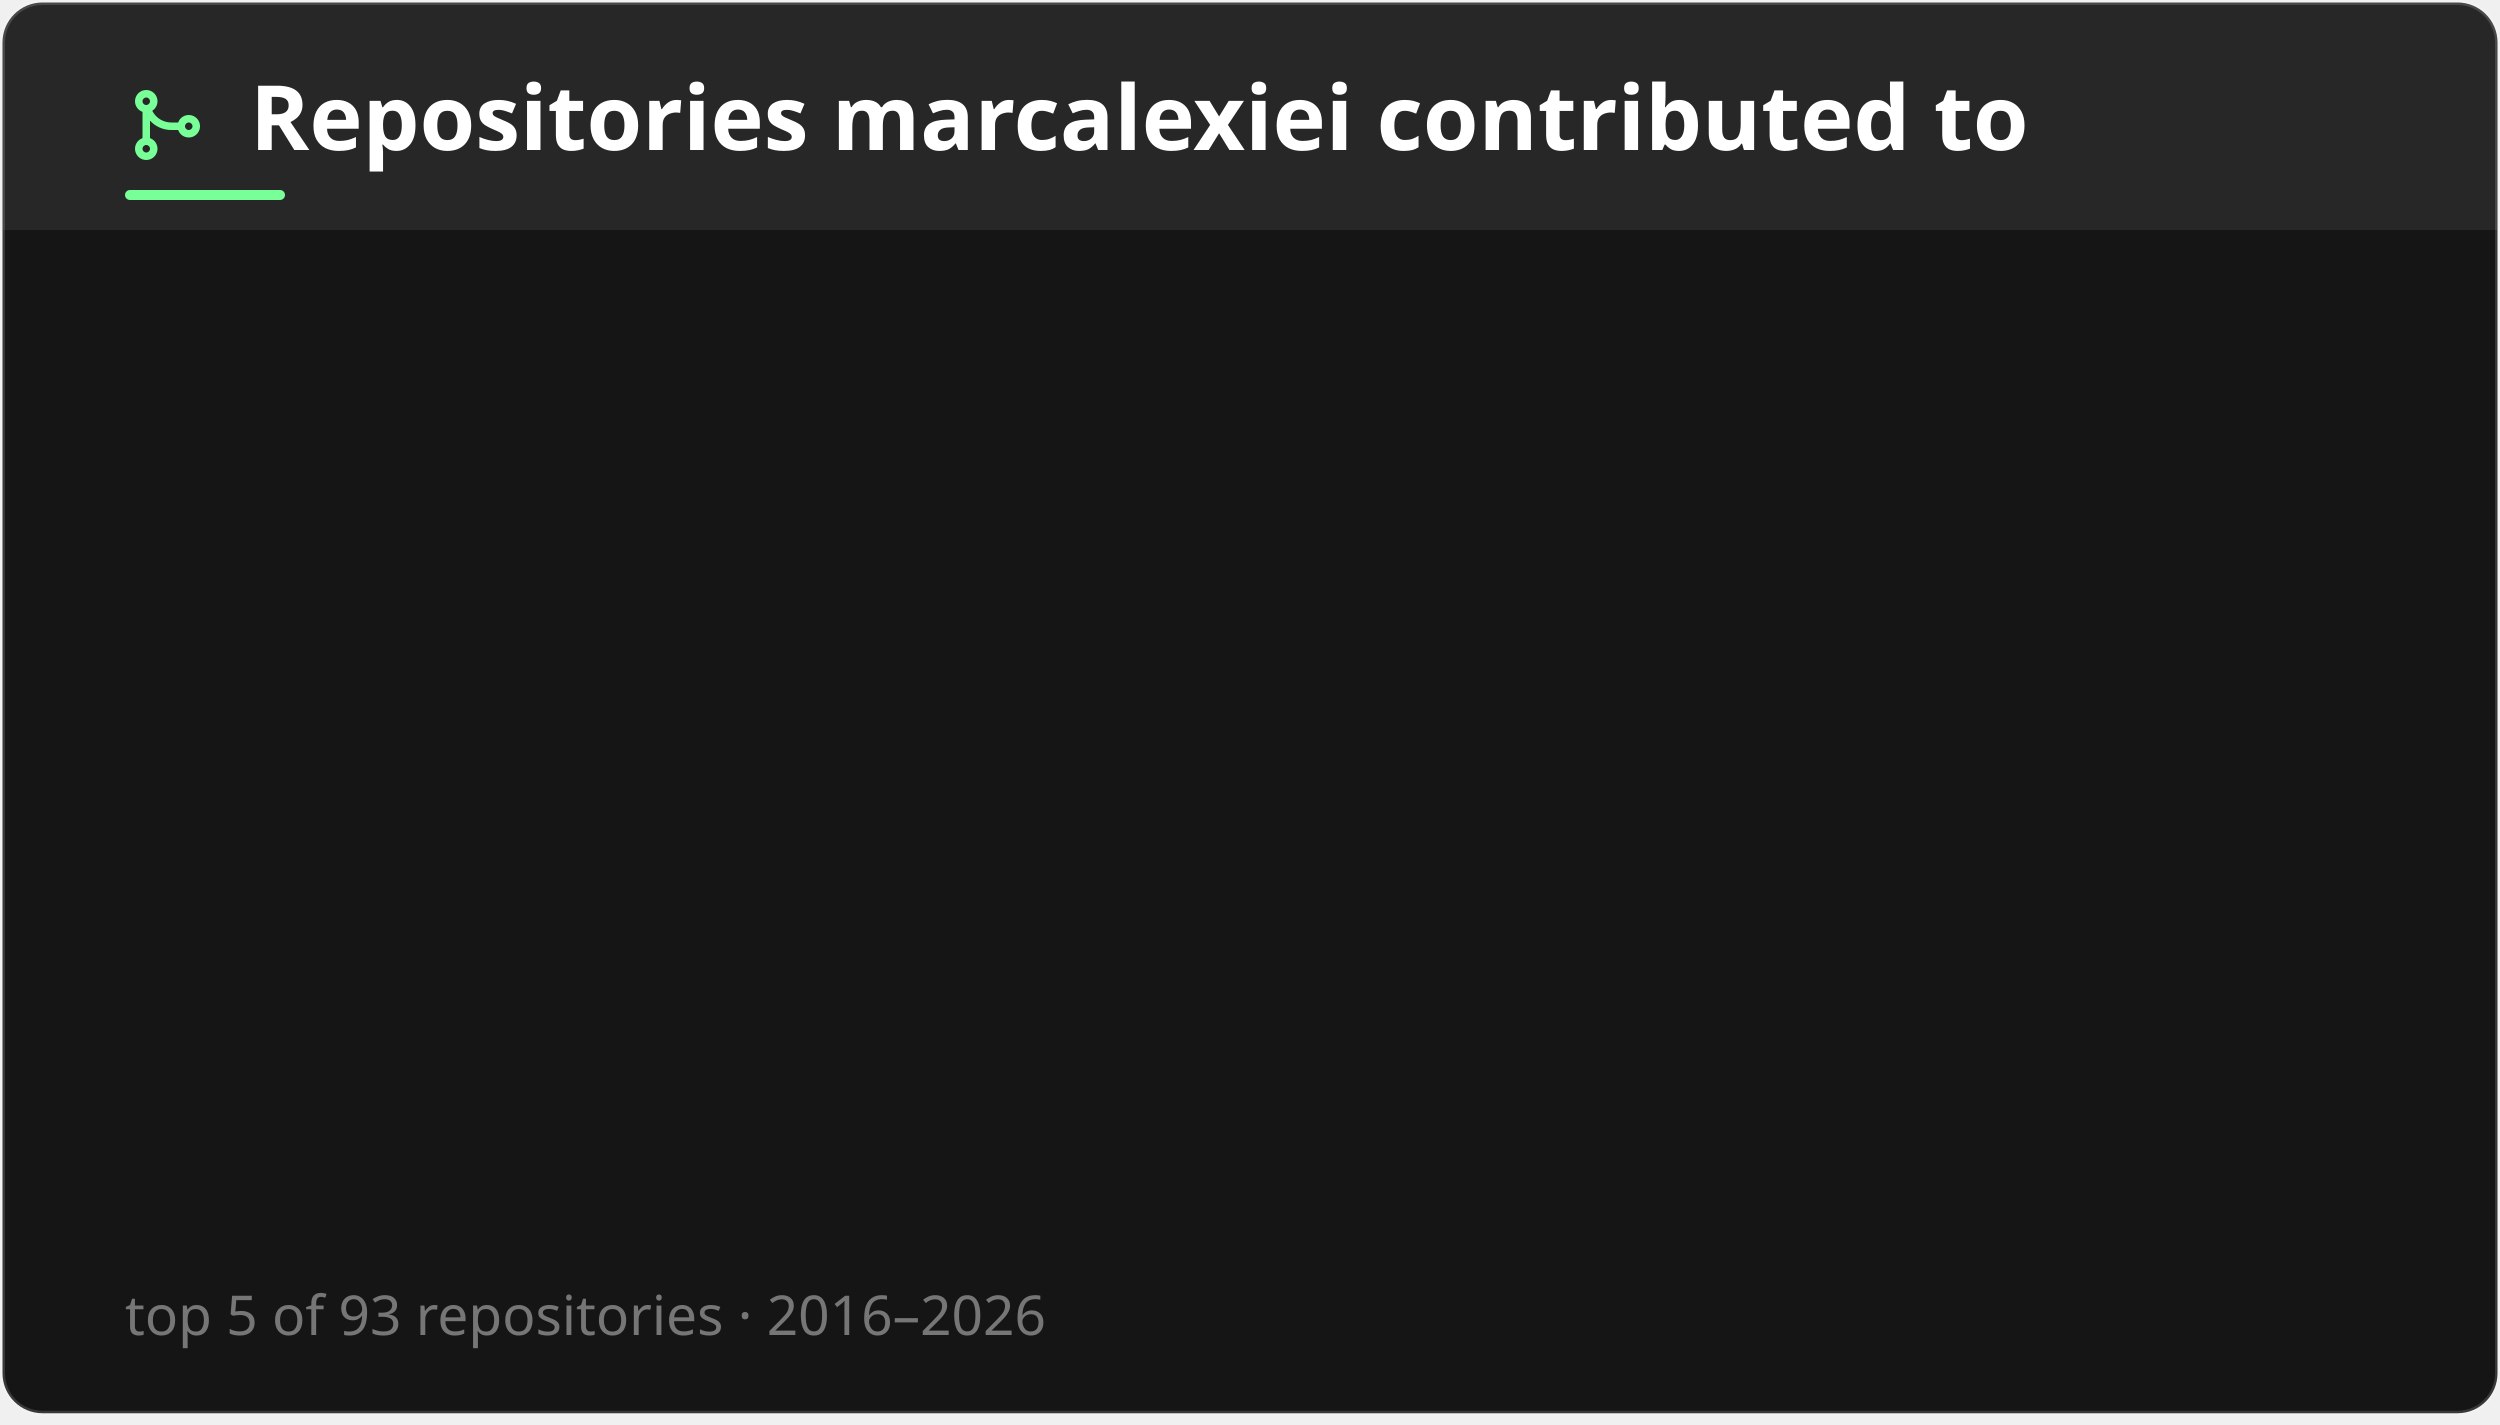
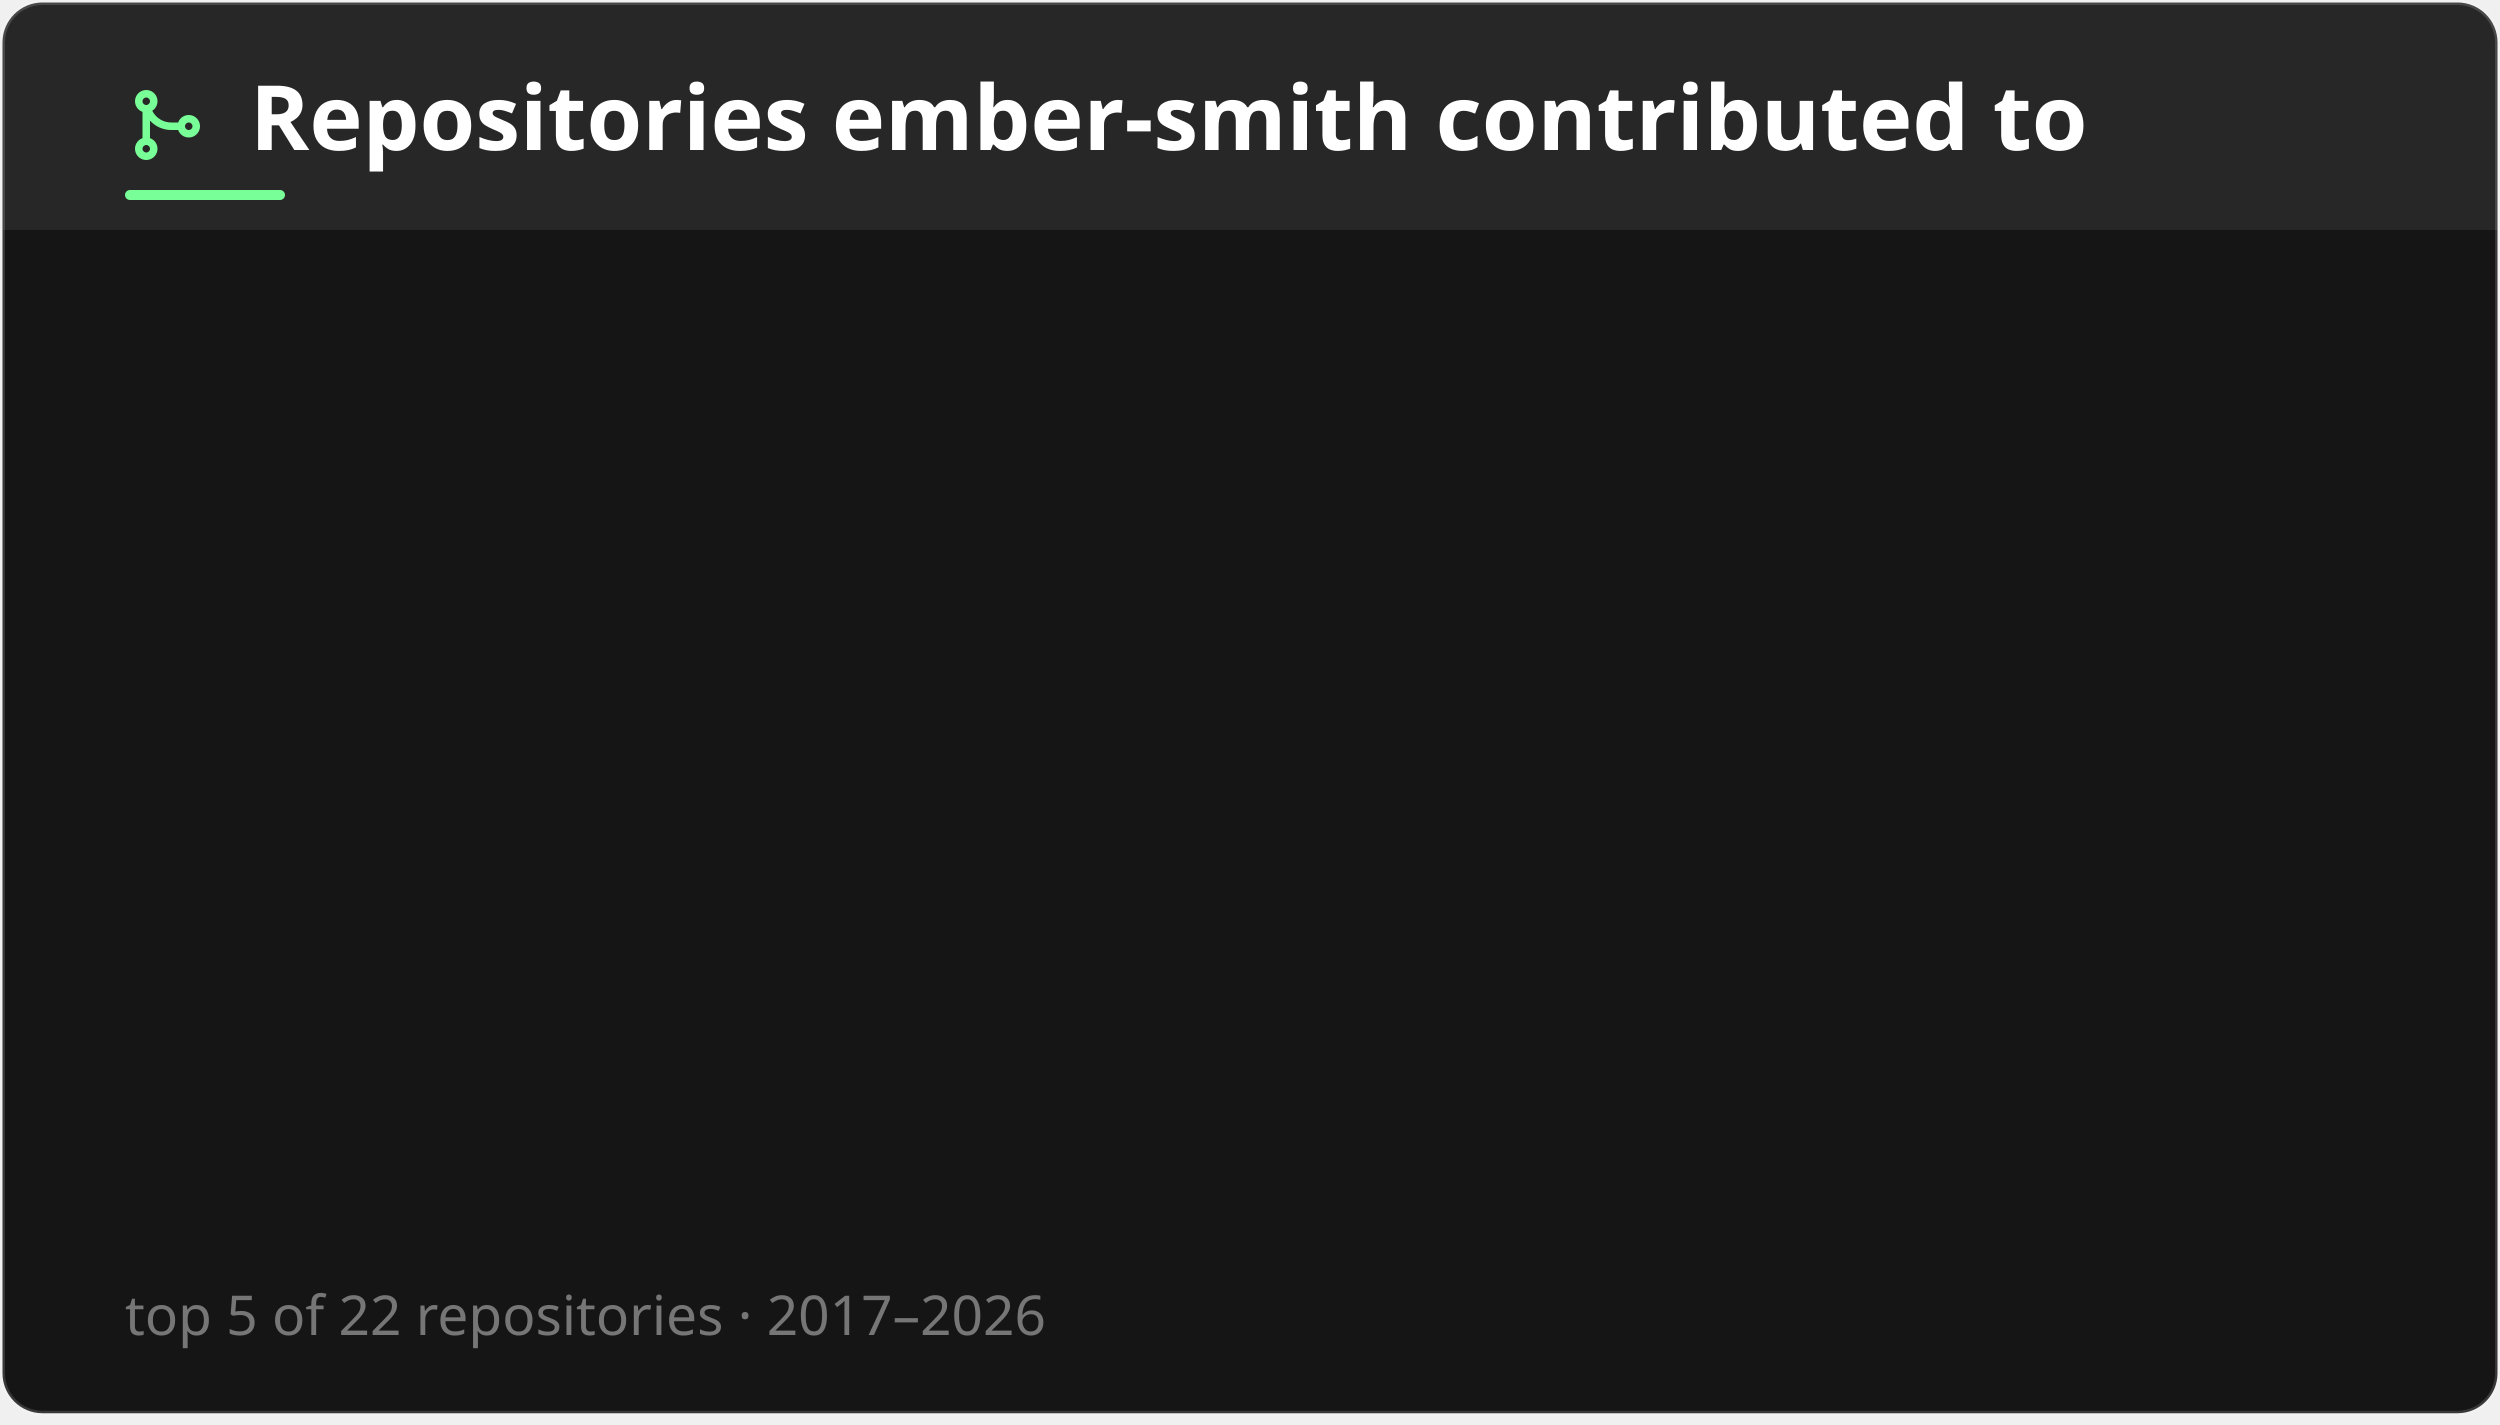
<svg xmlns="http://www.w3.org/2000/svg" width="500" height="285" viewBox="0 0 500 285" fill="none" role="img" aria-labelledby="title-id desc-id">
  <style>
    .header {
      font: 600 18px 'Segoe UI', Ubuntu, "Helvetica Neue", Sans-Serif;
      fill: #fff;
      animation: fadeInAnimation 0.8s ease-in-out forwards;
    }
    /* The icon reads against the title rather than with it, so it keeps its own color. */
    .title-icon {
      fill: #79ff97;
      animation: fadeInAnimation 0.8s ease-in-out forwards;
    }
    .title-accent {
      fill: #79ff97;
      animation: fadeInAnimation 0.8s ease-in-out forwards;
    }
    .title-band {
      fill: #fff;
      opacity: 0.08;
    }
    @supports(-moz-appearance: auto) {
      /* Selector detects Firefox */
      .header {
        font-size: 15.5px;
      }
    }
    @keyframes growWidthAnimation {
      from {
        width: 0;
      }
      to {
        width: 100%;
      }
    }
    .repo-name {
      font: 400 13px 'Segoe UI', Ubuntu, "Helvetica Neue", Sans-Serif;
      fill: #9f9f9f;
    }
    .count {
      font: 600 13px 'Segoe UI', Ubuntu, "Helvetica Neue", Sans-Serif;
      fill: #9f9f9f;
      font-variant-numeric: tabular-nums;
    }
    .footer {
      font: 400 11px 'Segoe UI', Ubuntu, "Helvetica Neue", Sans-Serif;
      fill: #9f9f9f;
      opacity: 0.7;
    }
    @supports(-moz-appearance: auto) {
      /* Selector detects Firefox */
      .repo-name {
        font-size: 12px;
      }
      .count {
        font-size: 12px;
      }
    }
    .year-on {
      fill: #fff;
    }
    .year-off {
      fill: #9f9f9f;
      opacity: 0.25;
    }
    .progress-background {
      fill: #ddd;
    }
    .lang-progress {
      fill: #fff;
      animation: growWidthAnimation 0.6s ease-in-out forwards;
    }
    .stagger {
      opacity: 0;
      animation: fadeInAnimation 0.3s ease-in-out forwards;
    }
    .icon {
      fill: #79ff97;
      display: block;
    }
    /* Animations */
    @keyframes scaleInAnimation {
      from {
        transform: translate(-5px, 5px) scale(0);
      }
      to {
        transform: translate(-5px, 5px) scale(1);
      }
    }
    @keyframes fadeInAnimation {
      from {
        opacity: 0;
      }
      to {
        opacity: 1;
      }
    }
    @media (prefers-reduced-motion: reduce) {
      * {
        animation-duration: 0s !important;
        animation-delay: 0s !important;
      }
    }
  </style>
  <rect data-testid="card-bg" class="card-bg" x="0.5" y="0.5" rx="8" height="99%" stroke="#ffffff26" width="499" fill="#151515" stroke-opacity="1" />
  <path data-testid="title-band" class="title-band" d="M0.5 8.5a8 8 0 0 1 8 -8h483a8 8 0 0 1 8 8v37.5h-499z" />
  <g data-testid="card-title" transform="translate(25, 30)">
    <g>
      <svg class="title-icon" x="0" y="-13" viewBox="0 0 16 16" version="1.1" width="16" height="16">
        <path fill-rule="evenodd" d="M5.45 5.154A4.25 4.25 0 0 0 9.25 7.5h1.378a2.251 2.251 0 1 1 0 1.5H9.25A5.734 5.734 0 0 1 5 7.123v3.505a2.25 2.25 0 1 1-1.5 0V5.372a2.25 2.25 0 1 1 1.95-.218ZM4.25 13.5a.75.75 0 1 0 0-1.5.75.75 0 0 0 0 1.5Zm8.5-4.5a.75.75 0 1 0 0-1.5.75.75 0 0 0 0 1.5ZM5 3.25a.75.75 0 1 0 0 .005V3.25Z" />
      </svg>
    </g>
    <g transform="translate(25, 0)">
-       <text x="0" y="0" class="header" data-testid="header">Repositories marcalexiei contributed to</text>
+       <text x="0" y="0" class="header" data-testid="header">Repositories ember-smith contributed to</text>
    </g>
    <rect data-testid="title-accent" class="title-accent" x="0" y="8" width="32" height="2" rx="1" />
  </g>
  <g data-testid="main-card-body" transform="translate(0, 55)">
    <g data-testid="contributed-to-body" transform="translate(25, 0)">
      <g class="stagger" style="animation-delay: 450ms" transform="translate(0, 10)">
-         <text class="repo-name" data-testid="repo-name" x="0" y="0">stats-forge/github-stats-forge</text>
+         <text class="repo-name" data-testid="repo-name" x="0" y="0">forge-guild/crucible</text>
        <svg width="130" x="262" y="-9">
          <rect data-testid="progress-background" class="progress-background" rx="5" ry="5" x="0" y="0" width="130" height="8" />
          <svg data-testid="lang-progress" width="100%">
            <rect height="8" rx="5" ry="5" x="0" y="0" class="lang-progress" style="animation-delay: 450ms;" />
          </svg>
        </svg>
-         <text class="count" data-testid="repo-contributions" x="450" y="0" text-anchor="end">250</text>
+         <text class="count" data-testid="repo-contributions" x="450" y="0" text-anchor="end">383</text>
+         <g data-testid="year-strip" transform="translate(0, 8)">
+           <rect data-testid="year-off" class="year-off" x="0" y="0" width="7" height="7" rx="1" ry="1" />
+           <rect data-testid="year-on" class="year-on" x="10" y="0" width="7" height="7" rx="1" ry="1" />
+           <rect data-testid="year-on" class="year-on" x="20" y="0" width="7" height="7" rx="1" ry="1" />
+           <rect data-testid="year-on" class="year-on" x="30" y="0" width="7" height="7" rx="1" ry="1" />
+           <rect data-testid="year-on" class="year-on" x="40" y="0" width="7" height="7" rx="1" ry="1" />
+           <rect data-testid="year-on" class="year-on" x="50" y="0" width="7" height="7" rx="1" ry="1" />
+           <rect data-testid="year-on" class="year-on" x="60" y="0" width="7" height="7" rx="1" ry="1" />
+           <rect data-testid="year-on" class="year-on" x="70" y="0" width="7" height="7" rx="1" ry="1" />
+           <rect data-testid="year-on" class="year-on" x="80" y="0" width="7" height="7" rx="1" ry="1" />
+           <rect data-testid="year-on" class="year-on" x="90" y="0" width="7" height="7" rx="1" ry="1" />
+         </g>
+       </g>
+       <g class="stagger" style="animation-delay: 600ms" transform="translate(0, 48)">
+         <text class="repo-name" data-testid="repo-name" x="0" y="0">forge-guild/hearth</text>
+         <svg width="130" x="262" y="-9">
+           <rect data-testid="progress-background" class="progress-background" rx="5" ry="5" x="0" y="0" width="130" height="8" />
+           <svg data-testid="lang-progress" width="44.648%">
+             <rect height="8" rx="5" ry="5" x="0" y="0" class="lang-progress" style="animation-delay: 600ms;" />
+           </svg>
+         </svg>
+         <text class="count" data-testid="repo-contributions" x="450" y="0" text-anchor="end">171</text>
+         <g data-testid="year-strip" transform="translate(0, 8)">
+           <rect data-testid="year-off" class="year-off" x="0" y="0" width="7" height="7" rx="1" ry="1" />
+           <rect data-testid="year-off" class="year-off" x="10" y="0" width="7" height="7" rx="1" ry="1" />
+           <rect data-testid="year-off" class="year-off" x="20" y="0" width="7" height="7" rx="1" ry="1" />
+           <rect data-testid="year-on" class="year-on" x="30" y="0" width="7" height="7" rx="1" ry="1" />
+           <rect data-testid="year-on" class="year-on" x="40" y="0" width="7" height="7" rx="1" ry="1" />
+           <rect data-testid="year-on" class="year-on" x="50" y="0" width="7" height="7" rx="1" ry="1" />
+           <rect data-testid="year-on" class="year-on" x="60" y="0" width="7" height="7" rx="1" ry="1" />
+           <rect data-testid="year-on" class="year-on" x="70" y="0" width="7" height="7" rx="1" ry="1" />
+           <rect data-testid="year-on" class="year-on" x="80" y="0" width="7" height="7" rx="1" ry="1" />
+           <rect data-testid="year-on" class="year-on" x="90" y="0" width="7" height="7" rx="1" ry="1" />
+         </g>
+       </g>
+       <g class="stagger" style="animation-delay: 750ms" transform="translate(0, 86)">
+         <text class="repo-name" data-testid="repo-name" x="0" y="0">tidewater/harbor</text>
+         <svg width="130" x="262" y="-9">
+           <rect data-testid="progress-background" class="progress-background" rx="5" ry="5" x="0" y="0" width="130" height="8" />
+           <svg data-testid="lang-progress" width="35.248%">
+             <rect height="8" rx="5" ry="5" x="0" y="0" class="lang-progress" style="animation-delay: 750ms;" />
+           </svg>
+         </svg>
+         <text class="count" data-testid="repo-contributions" x="450" y="0" text-anchor="end">135</text>
        <g data-testid="year-strip" transform="translate(0, 8)">
          <rect data-testid="year-off" class="year-off" x="0" y="0" width="7" height="7" rx="1" ry="1" />
          <rect data-testid="year-off" class="year-off" x="10" y="0" width="7" height="7" rx="1" ry="1" />
          <rect data-testid="year-off" class="year-off" x="20" y="0" width="7" height="7" rx="1" ry="1" />
          <rect data-testid="year-off" class="year-off" x="30" y="0" width="7" height="7" rx="1" ry="1" />
          <rect data-testid="year-off" class="year-off" x="40" y="0" width="7" height="7" rx="1" ry="1" />
+           <rect data-testid="year-on" class="year-on" x="50" y="0" width="7" height="7" rx="1" ry="1" />
+           <rect data-testid="year-on" class="year-on" x="60" y="0" width="7" height="7" rx="1" ry="1" />
+           <rect data-testid="year-on" class="year-on" x="70" y="0" width="7" height="7" rx="1" ry="1" />
+           <rect data-testid="year-on" class="year-on" x="80" y="0" width="7" height="7" rx="1" ry="1" />
+           <rect data-testid="year-on" class="year-on" x="90" y="0" width="7" height="7" rx="1" ry="1" />
+         </g>
+       </g>
+       <g class="stagger" style="animation-delay: 900ms" transform="translate(0, 124)">
+         <text class="repo-name" data-testid="repo-name" x="0" y="0">cobalt-collective/kiln</text>
+         <svg width="130" x="262" y="-9">
+           <rect data-testid="progress-background" class="progress-background" rx="5" ry="5" x="0" y="0" width="130" height="8" />
+           <svg data-testid="lang-progress" width="20.888%">
+             <rect height="8" rx="5" ry="5" x="0" y="0" class="lang-progress" style="animation-delay: 900ms;" />
+           </svg>
+         </svg>
+         <text class="count" data-testid="repo-contributions" x="450" y="0" text-anchor="end">80</text>
+         <g data-testid="year-strip" transform="translate(0, 8)">
+           <rect data-testid="year-off" class="year-off" x="0" y="0" width="7" height="7" rx="1" ry="1" />
+           <rect data-testid="year-off" class="year-off" x="10" y="0" width="7" height="7" rx="1" ry="1" />
+           <rect data-testid="year-on" class="year-on" x="20" y="0" width="7" height="7" rx="1" ry="1" />
+           <rect data-testid="year-on" class="year-on" x="30" y="0" width="7" height="7" rx="1" ry="1" />
+           <rect data-testid="year-on" class="year-on" x="40" y="0" width="7" height="7" rx="1" ry="1" />
+           <rect data-testid="year-on" class="year-on" x="50" y="0" width="7" height="7" rx="1" ry="1" />
+           <rect data-testid="year-on" class="year-on" x="60" y="0" width="7" height="7" rx="1" ry="1" />
+           <rect data-testid="year-off" class="year-off" x="70" y="0" width="7" height="7" rx="1" ry="1" />
+           <rect data-testid="year-off" class="year-off" x="80" y="0" width="7" height="7" rx="1" ry="1" />
+           <rect data-testid="year-off" class="year-off" x="90" y="0" width="7" height="7" rx="1" ry="1" />
+         </g>
+       </g>
+       <g class="stagger" style="animation-delay: 1050ms" transform="translate(0, 162)">
+         <text class="repo-name" data-testid="repo-name" x="0" y="0">lumen-labs/prism-ui</text>
+         <svg width="130" x="262" y="-9">
+           <rect data-testid="progress-background" class="progress-background" rx="5" ry="5" x="0" y="0" width="130" height="8" />
+           <svg data-testid="lang-progress" width="18.277%">
+             <rect height="8" rx="5" ry="5" x="0" y="0" class="lang-progress" style="animation-delay: 1050ms;" />
+           </svg>
+         </svg>
+         <text class="count" data-testid="repo-contributions" x="450" y="0" text-anchor="end">70</text>
+         <g data-testid="year-strip" transform="translate(0, 8)">
+           <rect data-testid="year-on" class="year-on" x="0" y="0" width="7" height="7" rx="1" ry="1" />
+           <rect data-testid="year-on" class="year-on" x="10" y="0" width="7" height="7" rx="1" ry="1" />
+           <rect data-testid="year-on" class="year-on" x="20" y="0" width="7" height="7" rx="1" ry="1" />
+           <rect data-testid="year-on" class="year-on" x="30" y="0" width="7" height="7" rx="1" ry="1" />
+           <rect data-testid="year-on" class="year-on" x="40" y="0" width="7" height="7" rx="1" ry="1" />
          <rect data-testid="year-off" class="year-off" x="50" y="0" width="7" height="7" rx="1" ry="1" />
          <rect data-testid="year-off" class="year-off" x="60" y="0" width="7" height="7" rx="1" ry="1" />
          <rect data-testid="year-off" class="year-off" x="70" y="0" width="7" height="7" rx="1" ry="1" />
          <rect data-testid="year-off" class="year-off" x="80" y="0" width="7" height="7" rx="1" ry="1" />
          <rect data-testid="year-off" class="year-off" x="90" y="0" width="7" height="7" rx="1" ry="1" />
-           <rect data-testid="year-on" class="year-on" x="100" y="0" width="7" height="7" rx="1" ry="1" />
-         </g>
-       </g>
-       <g class="stagger" style="animation-delay: 600ms" transform="translate(0, 48)">
-         <text class="repo-name" data-testid="repo-name" x="0" y="0">scalar/scalar</text>
-         <svg width="130" x="262" y="-9">
-           <rect data-testid="progress-background" class="progress-background" rx="5" ry="5" x="0" y="0" width="130" height="8" />
-           <svg data-testid="lang-progress" width="88.8%">
-             <rect height="8" rx="5" ry="5" x="0" y="0" class="lang-progress" style="animation-delay: 600ms;" />
-           </svg>
-         </svg>
-         <text class="count" data-testid="repo-contributions" x="450" y="0" text-anchor="end">222</text>
-         <g data-testid="year-strip" transform="translate(0, 8)">
-           <rect data-testid="year-off" class="year-off" x="0" y="0" width="7" height="7" rx="1" ry="1" />
-           <rect data-testid="year-off" class="year-off" x="10" y="0" width="7" height="7" rx="1" ry="1" />
-           <rect data-testid="year-off" class="year-off" x="20" y="0" width="7" height="7" rx="1" ry="1" />
-           <rect data-testid="year-off" class="year-off" x="30" y="0" width="7" height="7" rx="1" ry="1" />
-           <rect data-testid="year-off" class="year-off" x="40" y="0" width="7" height="7" rx="1" ry="1" />
-           <rect data-testid="year-off" class="year-off" x="50" y="0" width="7" height="7" rx="1" ry="1" />
-           <rect data-testid="year-off" class="year-off" x="60" y="0" width="7" height="7" rx="1" ry="1" />
-           <rect data-testid="year-off" class="year-off" x="70" y="0" width="7" height="7" rx="1" ry="1" />
-           <rect data-testid="year-off" class="year-off" x="80" y="0" width="7" height="7" rx="1" ry="1" />
-           <rect data-testid="year-on" class="year-on" x="90" y="0" width="7" height="7" rx="1" ry="1" />
-           <rect data-testid="year-on" class="year-on" x="100" y="0" width="7" height="7" rx="1" ry="1" />
-         </g>
-       </g>
-       <g class="stagger" style="animation-delay: 750ms" transform="translate(0, 86)">
-         <text class="repo-name" data-testid="repo-name" x="0" y="0">stats-forge/github-stats-forge-action</text>
-         <svg width="130" x="262" y="-9">
-           <rect data-testid="progress-background" class="progress-background" rx="5" ry="5" x="0" y="0" width="130" height="8" />
-           <svg data-testid="lang-progress" width="47.6%">
-             <rect height="8" rx="5" ry="5" x="0" y="0" class="lang-progress" style="animation-delay: 750ms;" />
-           </svg>
-         </svg>
-         <text class="count" data-testid="repo-contributions" x="450" y="0" text-anchor="end">119</text>
-         <g data-testid="year-strip" transform="translate(0, 8)">
-           <rect data-testid="year-off" class="year-off" x="0" y="0" width="7" height="7" rx="1" ry="1" />
-           <rect data-testid="year-off" class="year-off" x="10" y="0" width="7" height="7" rx="1" ry="1" />
-           <rect data-testid="year-off" class="year-off" x="20" y="0" width="7" height="7" rx="1" ry="1" />
-           <rect data-testid="year-off" class="year-off" x="30" y="0" width="7" height="7" rx="1" ry="1" />
-           <rect data-testid="year-off" class="year-off" x="40" y="0" width="7" height="7" rx="1" ry="1" />
-           <rect data-testid="year-off" class="year-off" x="50" y="0" width="7" height="7" rx="1" ry="1" />
-           <rect data-testid="year-off" class="year-off" x="60" y="0" width="7" height="7" rx="1" ry="1" />
-           <rect data-testid="year-off" class="year-off" x="70" y="0" width="7" height="7" rx="1" ry="1" />
-           <rect data-testid="year-off" class="year-off" x="80" y="0" width="7" height="7" rx="1" ry="1" />
-           <rect data-testid="year-off" class="year-off" x="90" y="0" width="7" height="7" rx="1" ry="1" />
-           <rect data-testid="year-on" class="year-on" x="100" y="0" width="7" height="7" rx="1" ry="1" />
-         </g>
-       </g>
-       <g class="stagger" style="animation-delay: 900ms" transform="translate(0, 124)">
-         <text class="repo-name" data-testid="repo-name" x="0" y="0">stats-organization/github-stats-extended</text>
-         <svg width="130" x="262" y="-9">
-           <rect data-testid="progress-background" class="progress-background" rx="5" ry="5" x="0" y="0" width="130" height="8" />
-           <svg data-testid="lang-progress" width="42.8%">
-             <rect height="8" rx="5" ry="5" x="0" y="0" class="lang-progress" style="animation-delay: 900ms;" />
-           </svg>
-         </svg>
-         <text class="count" data-testid="repo-contributions" x="450" y="0" text-anchor="end">107</text>
-         <g data-testid="year-strip" transform="translate(0, 8)">
-           <rect data-testid="year-off" class="year-off" x="0" y="0" width="7" height="7" rx="1" ry="1" />
-           <rect data-testid="year-off" class="year-off" x="10" y="0" width="7" height="7" rx="1" ry="1" />
-           <rect data-testid="year-off" class="year-off" x="20" y="0" width="7" height="7" rx="1" ry="1" />
-           <rect data-testid="year-off" class="year-off" x="30" y="0" width="7" height="7" rx="1" ry="1" />
-           <rect data-testid="year-off" class="year-off" x="40" y="0" width="7" height="7" rx="1" ry="1" />
-           <rect data-testid="year-off" class="year-off" x="50" y="0" width="7" height="7" rx="1" ry="1" />
-           <rect data-testid="year-off" class="year-off" x="60" y="0" width="7" height="7" rx="1" ry="1" />
-           <rect data-testid="year-off" class="year-off" x="70" y="0" width="7" height="7" rx="1" ry="1" />
-           <rect data-testid="year-off" class="year-off" x="80" y="0" width="7" height="7" rx="1" ry="1" />
-           <rect data-testid="year-off" class="year-off" x="90" y="0" width="7" height="7" rx="1" ry="1" />
-           <rect data-testid="year-on" class="year-on" x="100" y="0" width="7" height="7" rx="1" ry="1" />
-         </g>
-       </g>
-       <g class="stagger" style="animation-delay: 1050ms" transform="translate(0, 162)">
-         <text class="repo-name" data-testid="repo-name" x="0" y="0">i18next/i18next</text>
-         <svg width="130" x="262" y="-9">
-           <rect data-testid="progress-background" class="progress-background" rx="5" ry="5" x="0" y="0" width="130" height="8" />
-           <svg data-testid="lang-progress" width="31.2%">
-             <rect height="8" rx="5" ry="5" x="0" y="0" class="lang-progress" style="animation-delay: 1050ms;" />
-           </svg>
-         </svg>
-         <text class="count" data-testid="repo-contributions" x="450" y="0" text-anchor="end">78</text>
-         <g data-testid="year-strip" transform="translate(0, 8)">
-           <rect data-testid="year-off" class="year-off" x="0" y="0" width="7" height="7" rx="1" ry="1" />
-           <rect data-testid="year-off" class="year-off" x="10" y="0" width="7" height="7" rx="1" ry="1" />
-           <rect data-testid="year-off" class="year-off" x="20" y="0" width="7" height="7" rx="1" ry="1" />
-           <rect data-testid="year-off" class="year-off" x="30" y="0" width="7" height="7" rx="1" ry="1" />
-           <rect data-testid="year-off" class="year-off" x="40" y="0" width="7" height="7" rx="1" ry="1" />
-           <rect data-testid="year-off" class="year-off" x="50" y="0" width="7" height="7" rx="1" ry="1" />
-           <rect data-testid="year-on" class="year-on" x="60" y="0" width="7" height="7" rx="1" ry="1" />
-           <rect data-testid="year-on" class="year-on" x="70" y="0" width="7" height="7" rx="1" ry="1" />
-           <rect data-testid="year-on" class="year-on" x="80" y="0" width="7" height="7" rx="1" ry="1" />
-           <rect data-testid="year-off" class="year-off" x="90" y="0" width="7" height="7" rx="1" ry="1" />
-           <rect data-testid="year-on" class="year-on" x="100" y="0" width="7" height="7" rx="1" ry="1" />
-         </g>
-       </g>
-       <text class="footer" data-testid="footer" x="0" y="212">top 5 of 93 repositories · 2016–2026</text>
+         </g>
+       </g>
+       <text class="footer" data-testid="footer" x="0" y="212">top 5 of 22 repositories · 2017–2026</text>
    </g>
  </g>
</svg>
